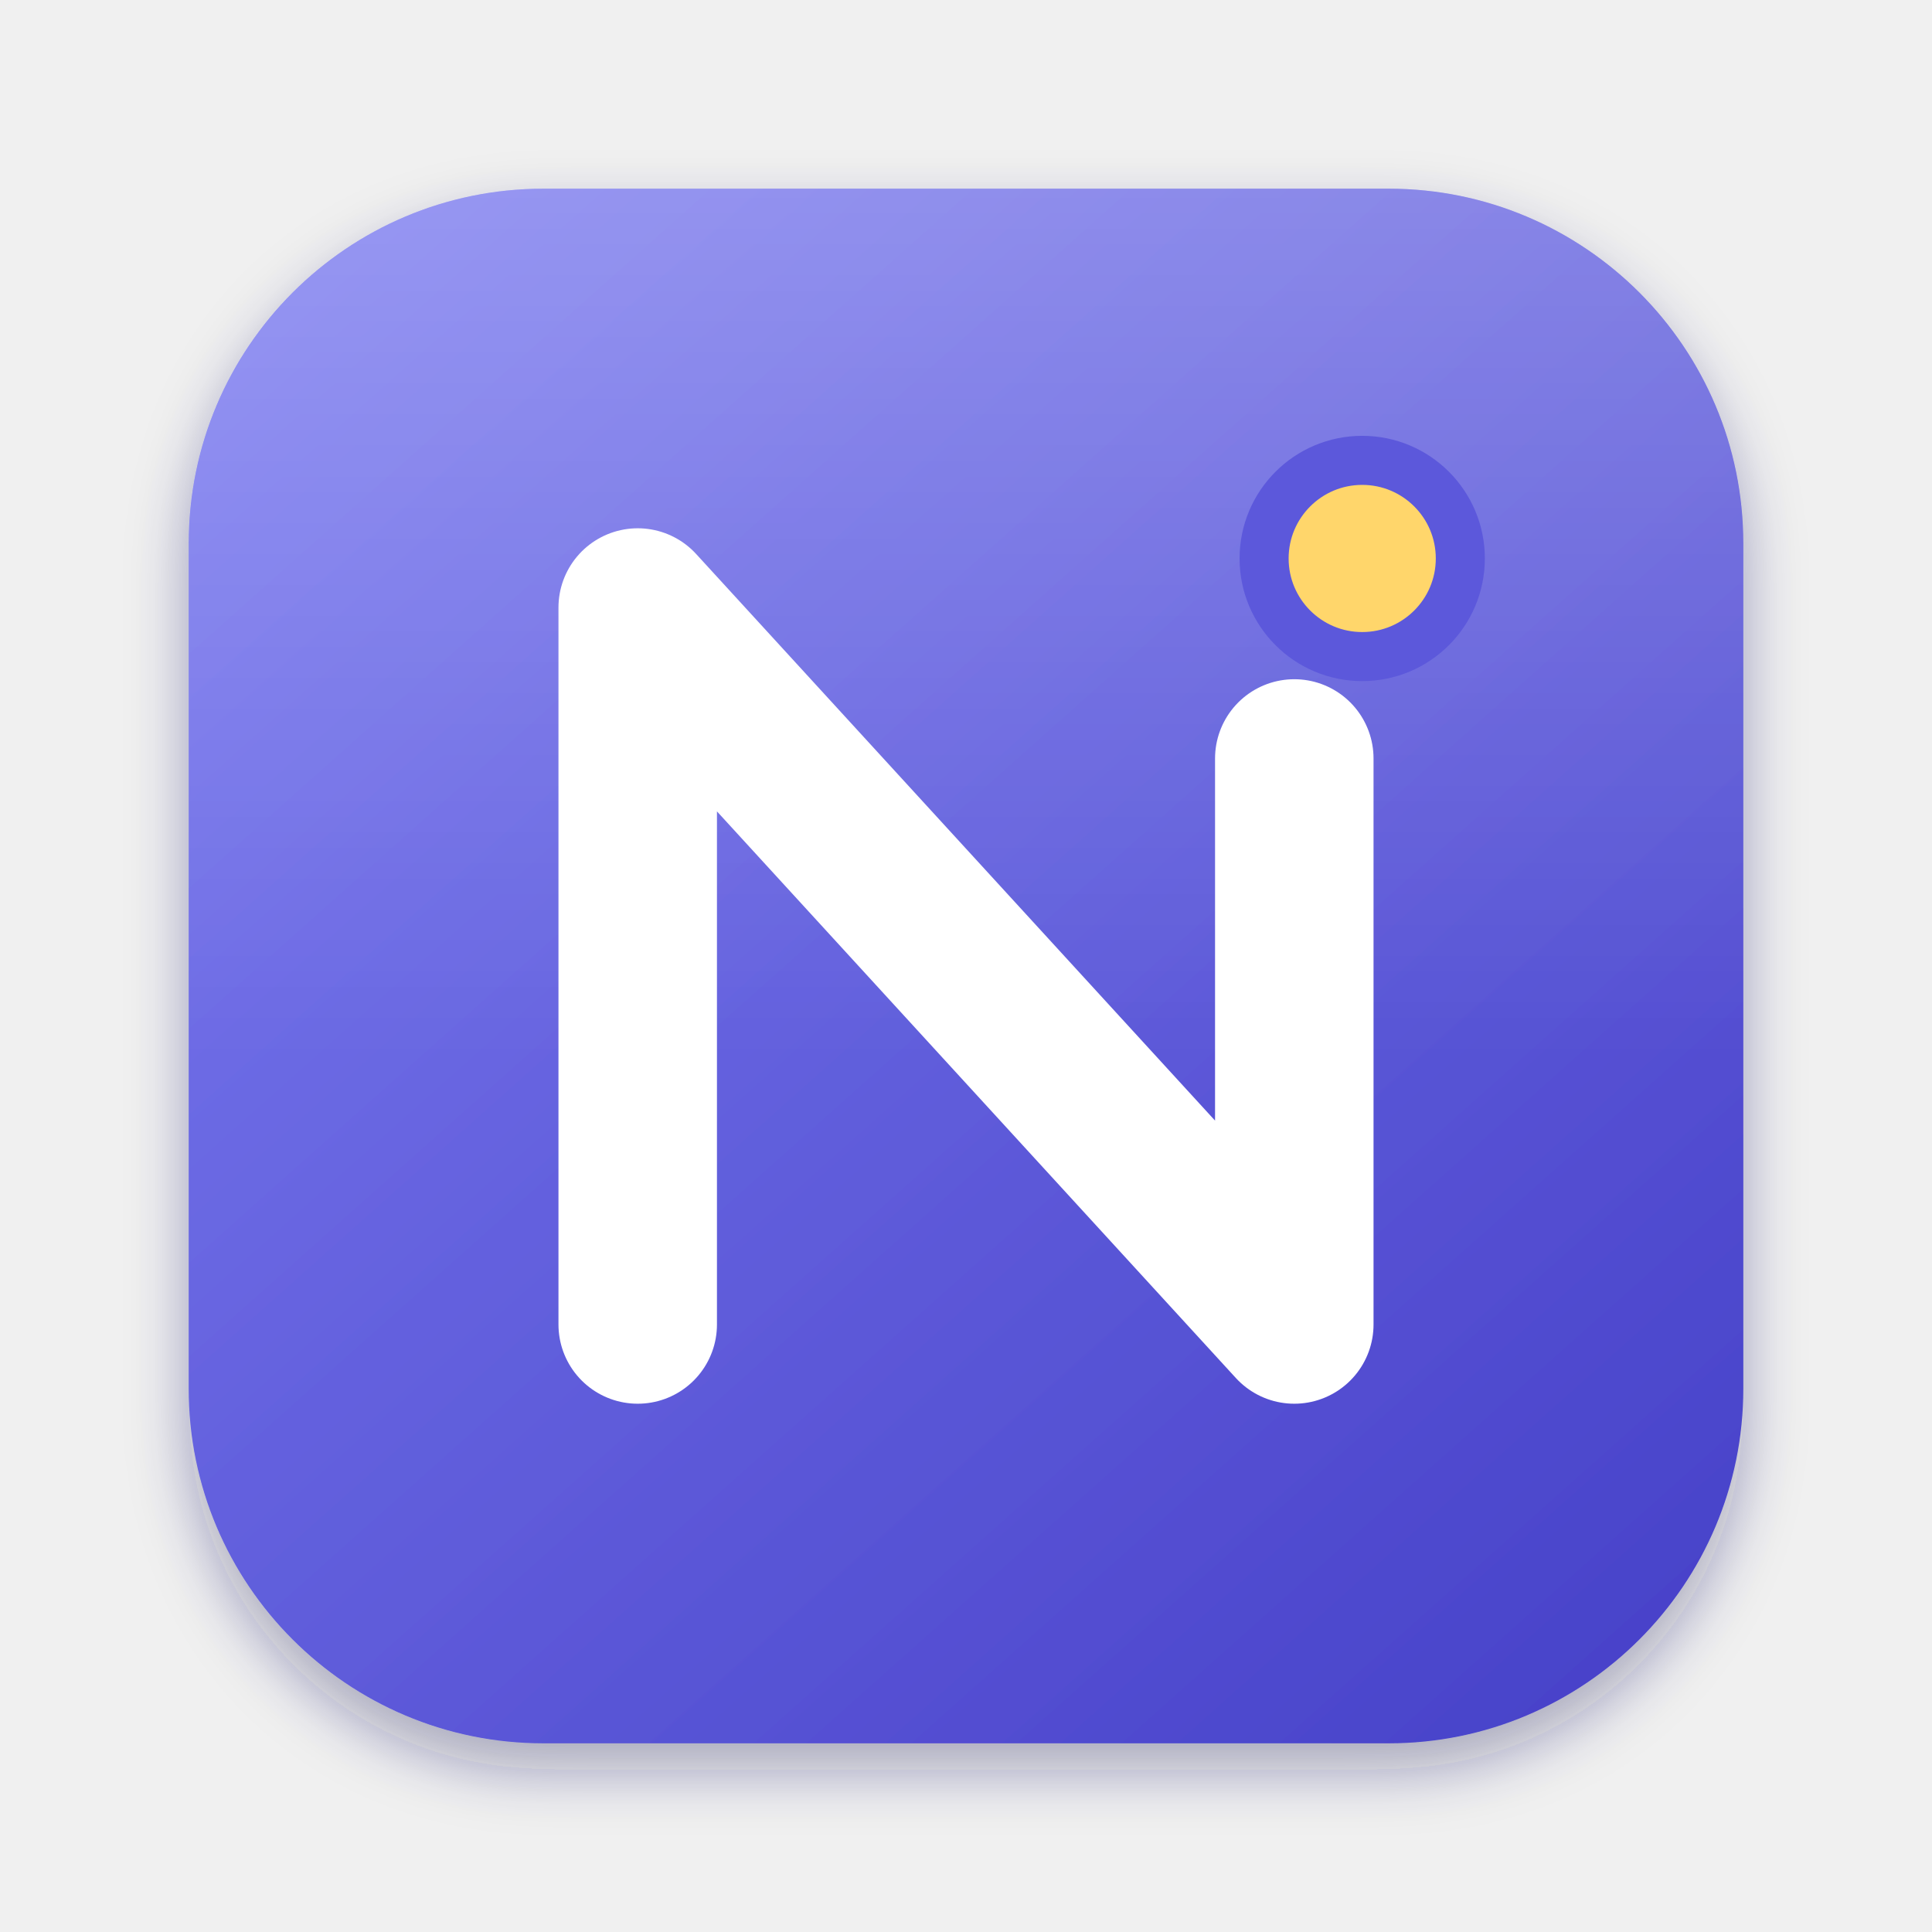
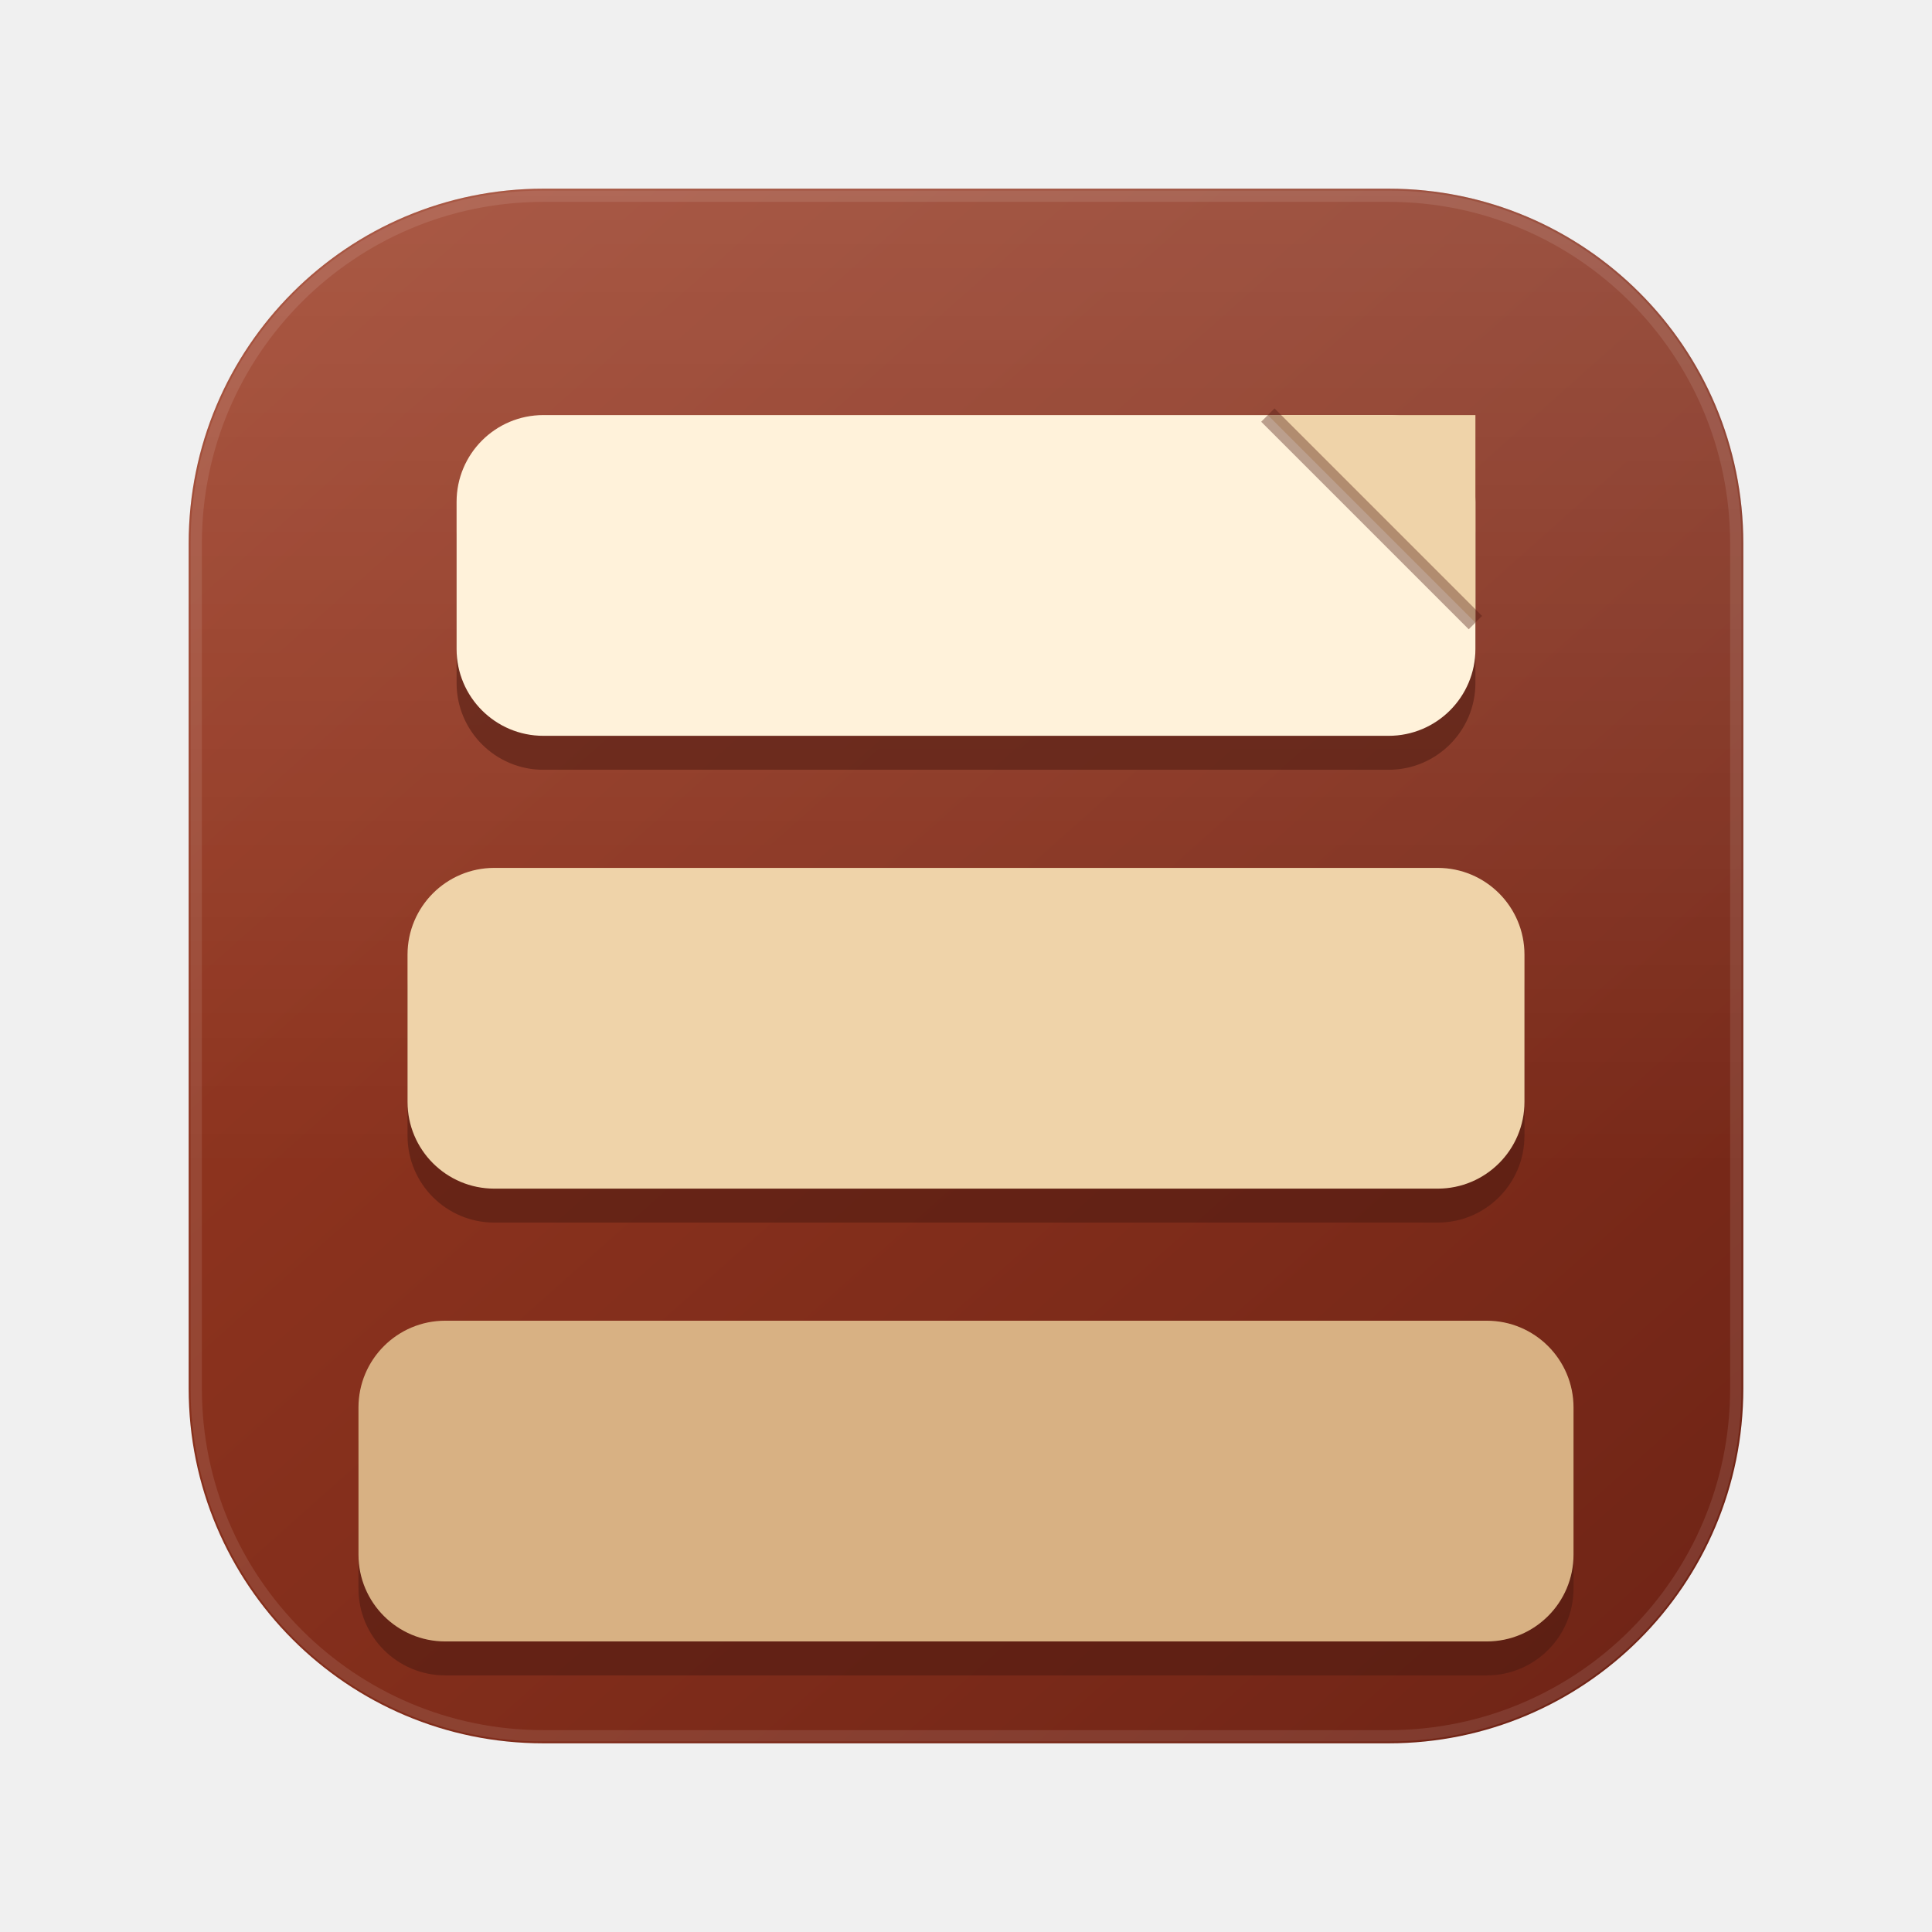
<svg xmlns="http://www.w3.org/2000/svg" viewBox="0 0 1024 1024" width="1024" height="1024">
  <defs>
-     <linearGradient id="bg" x1="140" y1="100" x2="880" y2="930" gradientUnits="userSpaceOnUse">
-       <stop offset="0" stop-color="#7c7cf0" />
-       <stop offset="1" stop-color="#4640c8" />
+     <linearGradient id="lasagna-bg" x1="150" y1="110" x2="880" y2="930" gradientUnits="userSpaceOnUse">
+       <stop offset="0" stop-color="#9a3a22" />
+       <stop offset="1" stop-color="#6f2416" />
    </linearGradient>
-     <linearGradient id="gloss" x1="0" y1="100" x2="0" y2="560" gradientUnits="userSpaceOnUse">
-       <stop offset="0" stop-color="#fff" stop-opacity="0.22" />
-       <stop offset="1" stop-color="#fff" stop-opacity="0" />
+     <linearGradient id="lasagna-gloss" x1="0" y1="100" x2="0" y2="620" gradientUnits="userSpaceOnUse">
+       <stop offset="0" stop-color="#ffffff" stop-opacity="0.16" />
+       <stop offset="1" stop-color="#ffffff" stop-opacity="0" />
    </linearGradient>
-     <filter id="shadow" x="-20%" y="-20%" width="140%" height="150%">
-       <feDropShadow dx="0" dy="14" stdDeviation="16" flood-color="#1b1860" flood-opacity="0.35" />
-     </filter>
+     <clipPath id="lasagna-tile">
+       <rect x="100" y="100" width="824" height="824" rx="188" />
+     </clipPath>
  </defs>
-   <rect x="100" y="100" width="824" height="824" rx="188" fill="url(#bg)" filter="url(#shadow)" />
-   <rect x="100" y="100" width="824" height="824" rx="188" fill="url(#gloss)" />
-   <path d="M338 702 V322 L686 702 V402" fill="none" stroke="#fff" stroke-width="84" stroke-linecap="round" stroke-linejoin="round" />
-   <circle cx="722" cy="296" r="52" fill="#ffd66b" stroke="#5c58db" stroke-width="26" />
+   <rect x="100" y="100" width="824" height="824" rx="188" fill="url(#lasagna-bg)" />
+   <g clip-path="url(#lasagna-tile)">
+     <rect x="100" y="100" width="824" height="824" fill="url(#lasagna-gloss)" />
+     <g>
+       <rect x="190" y="718" width="644" height="170" rx="46" fill="#4d1a11" opacity="0.55" />
+       <rect x="190" y="700" width="644" height="170" rx="46" fill="#d8b183" />
+       <rect x="216" y="478" width="592" height="170" rx="46" fill="#4d1a11" opacity="0.55" />
+       <rect x="216" y="460" width="592" height="170" rx="46" fill="#efd3a9" />
+       <rect x="242" y="238" width="540" height="170" rx="46" fill="#4d1a11" opacity="0.55" />
+       <rect x="242" y="220" width="540" height="170" rx="46" fill="#fff2da" />
+       <path d="M672 220 H782 V330 Z" fill="#efd3a9" />
+       <path d="M672 220 L782 330" stroke="#4d1a11" stroke-opacity="0.38" stroke-width="10" />
+     </g>
+   </g>
+   <rect x="104" y="104" width="816" height="816" rx="184" fill="none" stroke="#ffffff" stroke-opacity="0.10" stroke-width="6" />
</svg>
